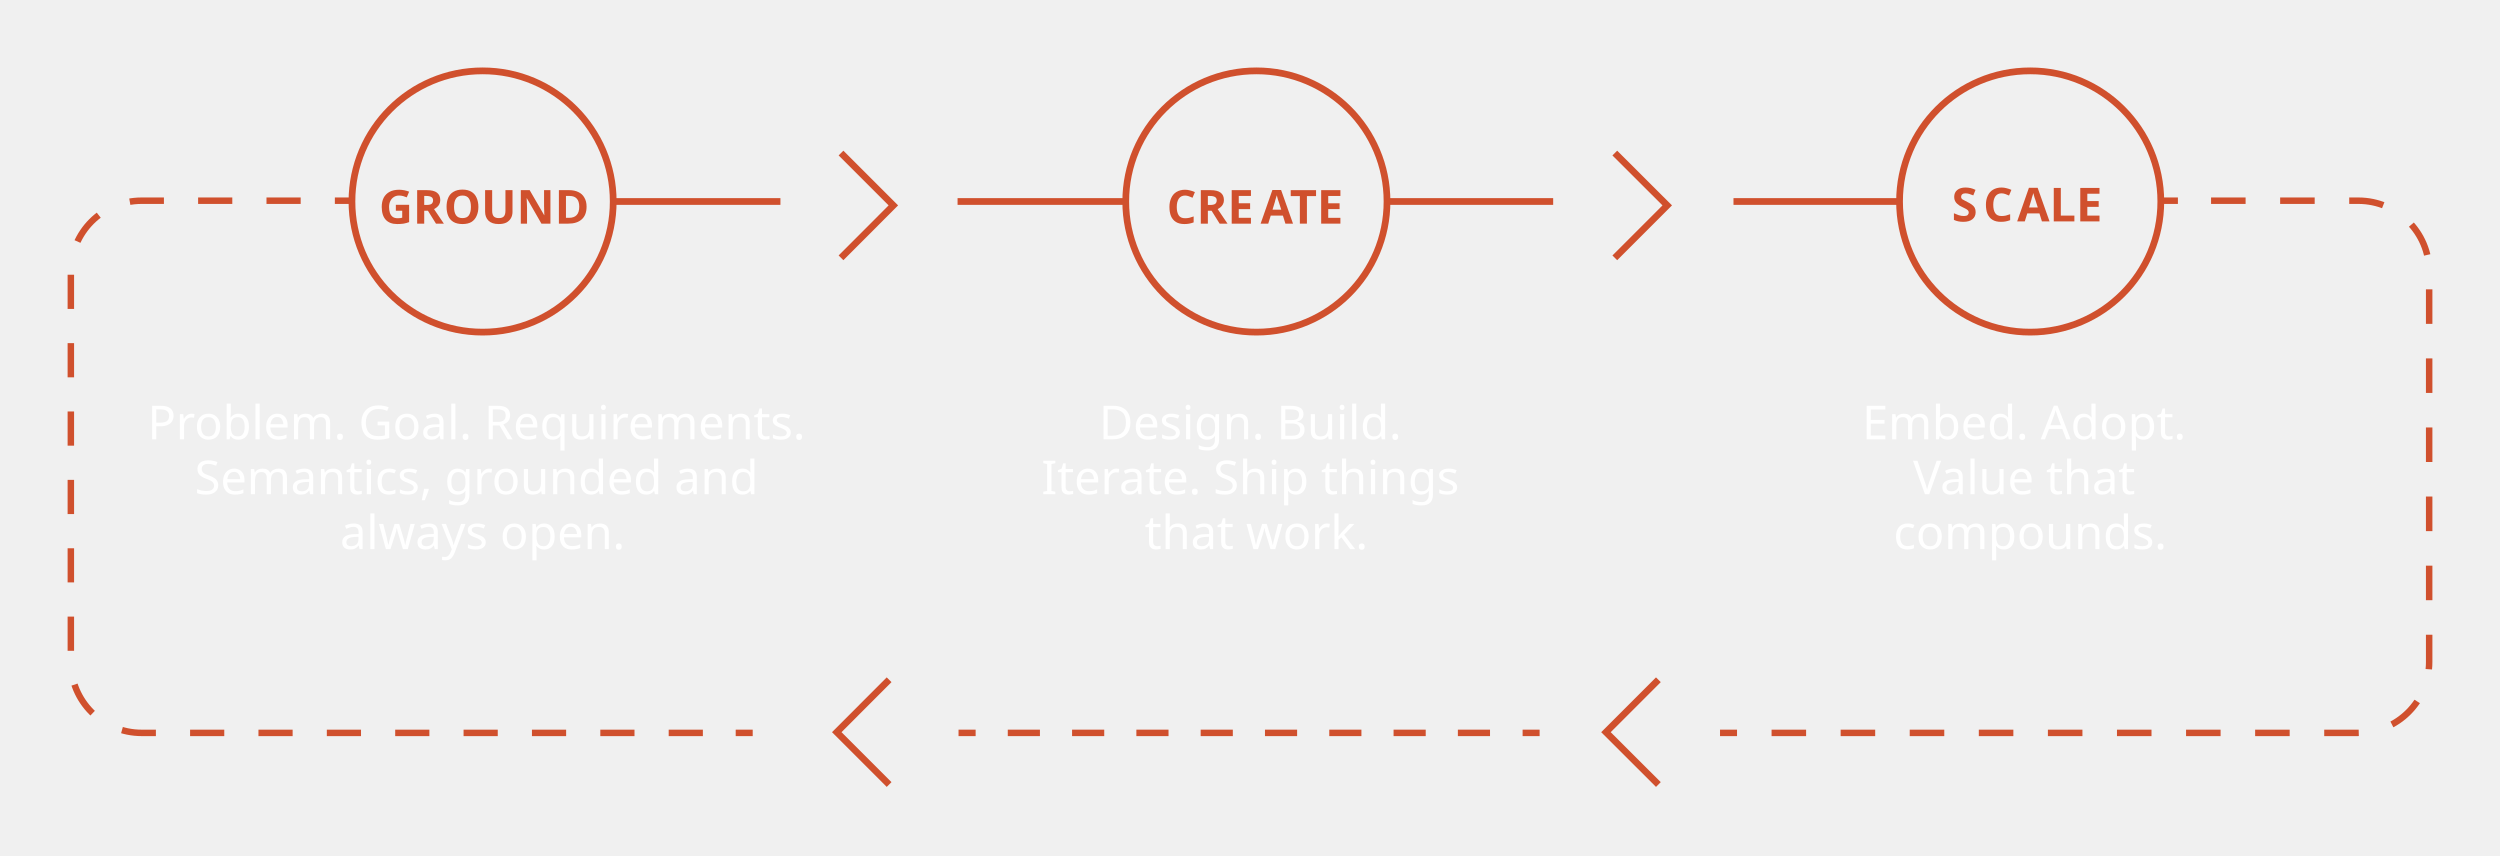
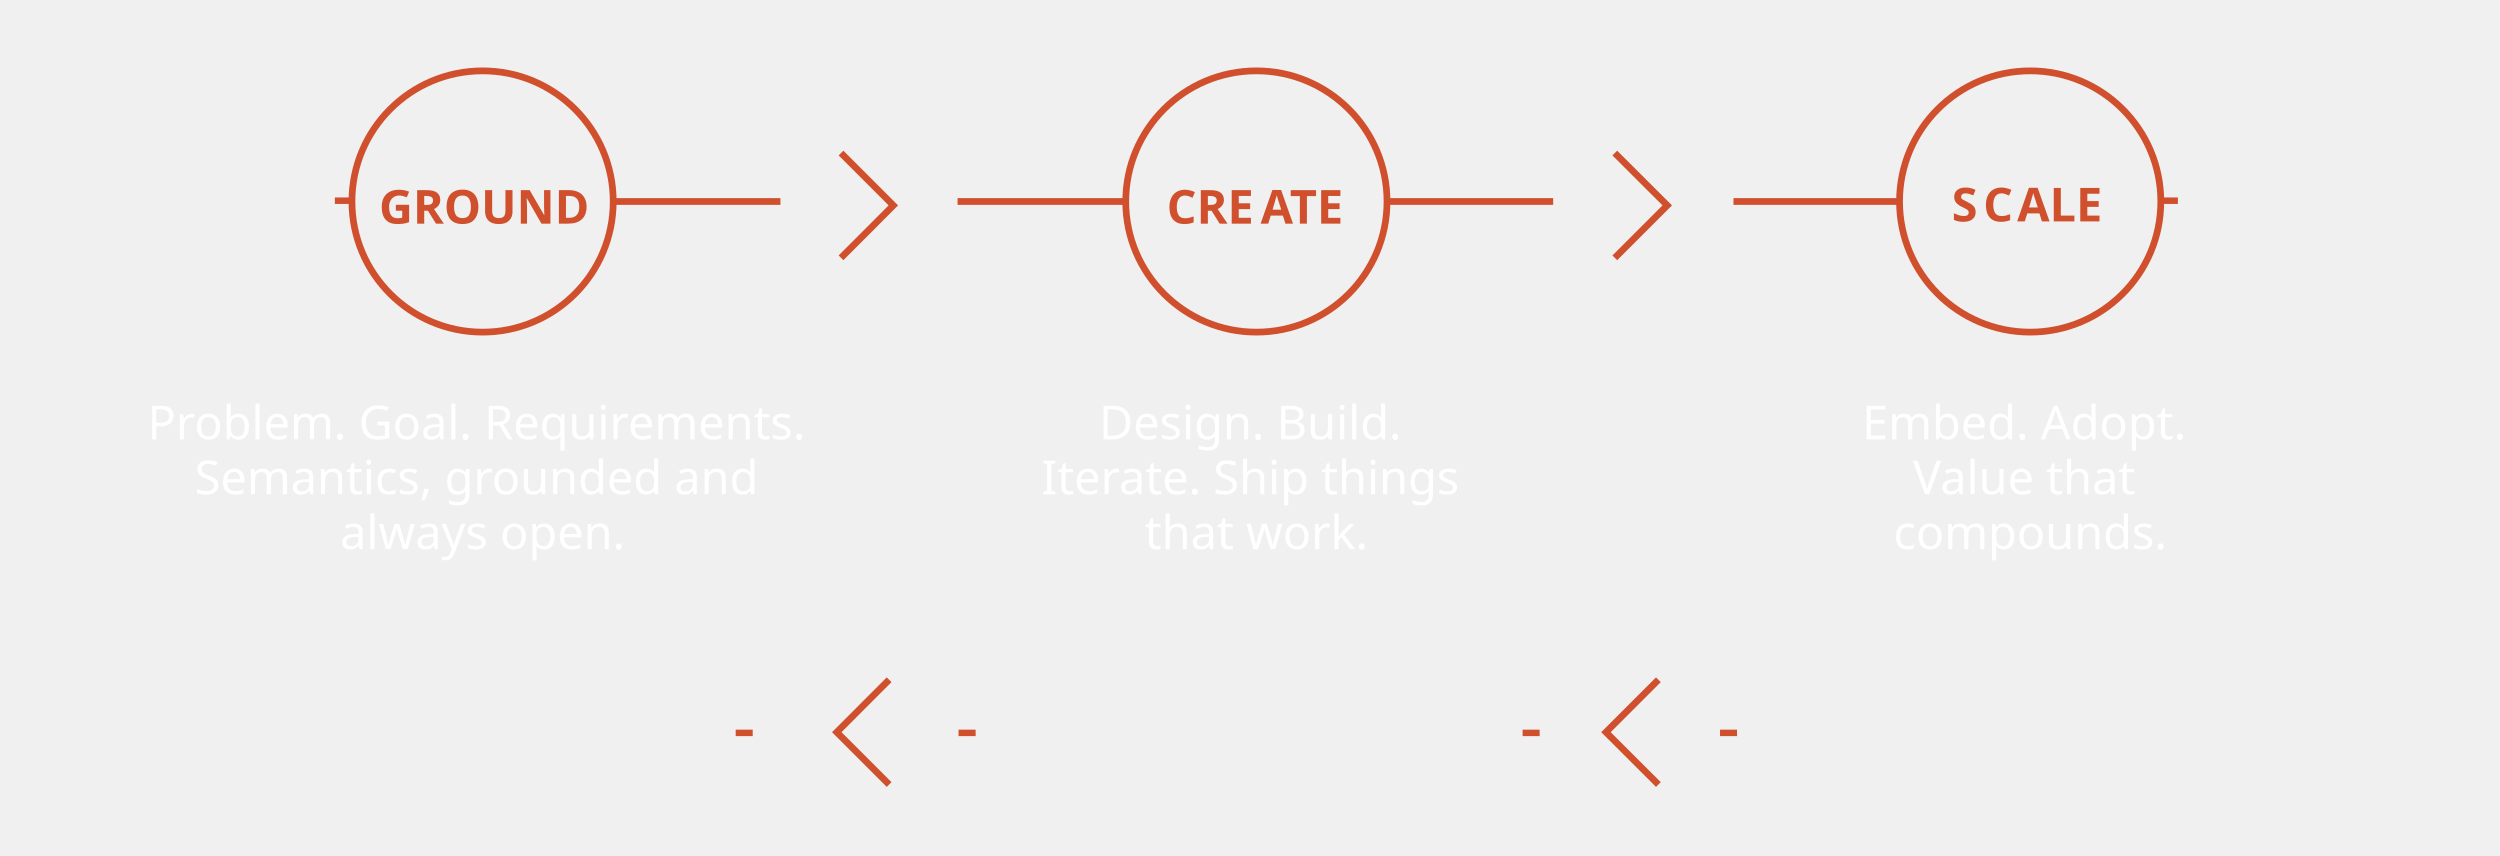
<svg xmlns="http://www.w3.org/2000/svg" id="Layer_1" viewBox="63.481 92.199 282.277 96.579">
-   <defs />
+   <defs>
+     <mask id="mask-return-arc-right" maskUnits="userSpaceOnUse">
+       <path id="reveal-arc-right" d="M263.51,174.95h66.25c4.42,0,8-3.58,8-8v-44.09c0-4.42-3.58-8-8-8h-18.42" style="fill:none; stroke:#fff; stroke-width:3px; stroke-linecap:round;" />
+     </mask>
+     <mask id="mask-return-middle" maskUnits="userSpaceOnUse">
+       <line id="reveal-middle-dashed" x1="177.27" y1="174.95" x2="233.58" y2="174.95" style="stroke:#fff; stroke-width:3px; stroke-linecap:round;" />
+     </mask>
+     <mask id="mask-return-arc-left" maskUnits="userSpaceOnUse">
+       <path id="reveal-arc-left" d="M97.43,114.86h-17.95c-4.42,0-8,3.58-8,8v44.09c0,4.42,3.58,8,8,8h65.14" style="fill:none; stroke:#fff; stroke-width:3px; stroke-linecap:round;" />
+     </mask>
+   </defs>
  <line class="path-return" x1="257.69" y1="174.95" x2="259.61" y2="174.95" style="fill:none; stroke:#d0502d; stroke-miterlimit:10; stroke-width:.73px;" />
-   <path class="path-return" d="M263.51,174.95h66.25c4.42,0,8-3.58,8-8v-44.09c0-4.42-3.58-8-8-8h-18.42" style="fill:none; stroke:#d0502d; stroke-dasharray:3.9 3.9; stroke-miterlimit:10; stroke-width:.73px;" />
+   <path class="path-return" mask="url(#mask-return-arc-right)" d="M263.51,174.95h66.25c4.42,0,8-3.58,8-8v-44.09c0-4.42-3.58-8-8-8h-18.42" style="fill:none; stroke:#d0502d; stroke-dasharray:3.9 3.9; stroke-miterlimit:10; stroke-width:.73px;" />
  <line class="path-return" x1="309.39" y1="114.86" x2="307.47" y2="114.86" style="fill:none; stroke:#d0502d; stroke-miterlimit:10; stroke-width:.73px;" />
  <line class="path-return" x1="171.71" y1="174.95" x2="173.64" y2="174.95" style="fill:none; stroke:#d0502d; stroke-miterlimit:10; stroke-width:.73px;" />
-   <line class="path-return" x1="177.27" y1="174.95" x2="233.58" y2="174.95" style="fill:none; stroke:#d0502d; stroke-dasharray:3.63 3.63; stroke-miterlimit:10; stroke-width:.73px;" />
+   <line class="path-return" mask="url(#mask-return-middle)" x1="177.27" y1="174.95" x2="233.58" y2="174.95" style="fill:none; stroke:#d0502d; stroke-dasharray:3.63 3.63; stroke-miterlimit:10; stroke-width:.73px;" />
  <line class="path-return" x1="235.4" y1="174.95" x2="237.32" y2="174.95" style="fill:none; stroke:#d0502d; stroke-miterlimit:10; stroke-width:.73px;" />
  <line class="path-return" x1="103.21" y1="114.86" x2="101.29" y2="114.86" style="fill:none; stroke:#d0502d; stroke-miterlimit:10; stroke-width:.73px;" />
-   <path class="path-return" d="M97.43,114.86h-17.95c-4.42,0-8,3.58-8,8v44.09c0,4.42,3.58,8,8,8h65.14" style="fill:none; stroke:#d0502d; stroke-dasharray:3.86 3.86; stroke-miterlimit:10; stroke-width:.73px;" />
+   <path class="path-return" mask="url(#mask-return-arc-left)" d="M97.43,114.86h-17.95c-4.42,0-8,3.58-8,8v44.09c0,4.42,3.58,8,8,8h65.14" style="fill:none; stroke:#d0502d; stroke-dasharray:3.86 3.86; stroke-miterlimit:10; stroke-width:.73px;" />
  <line class="path-return" x1="146.55" y1="174.95" x2="148.47" y2="174.95" style="fill:none; stroke:#d0502d; stroke-miterlimit:10; stroke-width:.73px;" />
  <line class="line-ground-create" x1="132.72" y1="114.95" x2="151.6" y2="114.95" style="fill:none; stroke:#d0502d; stroke-miterlimit:10; stroke-width:.76px;" />
  <line class="line-ground-create" x1="171.6" y1="114.95" x2="190.48" y2="114.95" style="fill:none; stroke:#d0502d; stroke-miterlimit:10; stroke-width:.76px;" />
  <line class="line-create-scale" x1="220.09" y1="114.95" x2="238.85" y2="114.95" style="fill:none; stroke:#d0502d; stroke-miterlimit:10; stroke-width:.76px;" />
  <line class="line-create-scale" x1="259.21" y1="114.95" x2="278.16" y2="114.95" style="fill:none; stroke:#d0502d; stroke-miterlimit:10; stroke-width:.76px;" />
  <polyline class="line-create-scale" points="245.81 109.48 251.73 115.39 245.81 121.31" style="fill:none; stroke:#d0502d; stroke-miterlimit:10; stroke-width:.76px;" />
  <circle id="circle-ground" cx="117.97" cy="114.95" r="14.75" style="fill:none; stroke:#d0502d; stroke-miterlimit:10; stroke-width:.76px;" />
  <polyline class="line-ground-create" points="158.44 109.48 164.35 115.39 158.44 121.31" style="fill:none; stroke:#d0502d; stroke-miterlimit:10; stroke-width:.76px;" />
  <polyline class="path-return" points="163.87 180.78 157.96 174.87 163.87 168.95" style="fill:none; stroke:#d0502d; stroke-miterlimit:10; stroke-width:.76px;" />
  <polyline class="path-return" points="250.73 180.78 244.81 174.87 250.73 168.95" style="fill:none; stroke:#d0502d; stroke-miterlimit:10; stroke-width:.76px;" />
  <text id="label-ground" transform="translate(106.27 117.45)" style="fill:#d0502d; font-family:Manrope-ExtraBold, Manrope; font-size:5.29px; font-weight:700;">
    <tspan x="0" y="0">GROUND</tspan>
  </text>
  <circle id="circle-create" cx="205.34" cy="114.95" r="14.75" style="fill:none; stroke:#d0502d; stroke-miterlimit:10; stroke-width:.76px;" />
  <text id="label-create" transform="translate(195.21 117.45)" style="fill:#d0502d; font-family:Manrope-ExtraBold, Manrope; font-size:5.29px; font-weight:700;">
    <tspan x="0" y="0">CRE</tspan>
    <tspan x="10.61" y="0" style="letter-spacing:-.06em;">A</tspan>
    <tspan x="13.9" y="0">TE</tspan>
  </text>
  <circle id="circle-scale" cx="292.71" cy="114.95" r="14.75" style="fill:none; stroke:#d0502d; stroke-miterlimit:10; stroke-width:.76px;" />
  <text id="label-scale" transform="translate(283.85 117.2)" style="fill:#d0502d; font-family:Manrope-ExtraBold, Manrope; font-size:5.29px; font-weight:700;">
    <tspan x="0" y="0">S</tspan>
    <tspan x="3.55" y="0" style="letter-spacing:-.02em;">C</tspan>
    <tspan x="7.39" y="0">ALE</tspan>
  </text>
  <g id="desc-scale">
    <text x="292.71" y="141.8" text-anchor="middle" style="fill:#fff; font-family:Manrope-Medium, Manrope; font-size:5.29px; font-weight:500;">
      <tspan x="292.71" dy="0">Embed. Adopt.</tspan>
      <tspan x="292.71" dy="6.2">Value that</tspan>
      <tspan x="292.71" dy="6.2">compounds.</tspan>
    </text>
  </g>
  <g id="desc-create">
    <text x="205.34" y="141.8" text-anchor="middle" style="fill:#fff; font-family:Manrope-Medium, Manrope; font-size:5.29px; font-weight:500;">
      <tspan x="205.34" dy="0">Design. Build.</tspan>
      <tspan x="205.34" dy="6.2">Iterate. Ship things</tspan>
      <tspan x="205.34" dy="6.2">that work.</tspan>
    </text>
  </g>
  <g id="desc-ground">
    <text x="117.97" y="141.8" text-anchor="middle" style="fill:#fff; font-family:Manrope-Medium, Manrope; font-size:5.29px; font-weight:500;">
      <tspan x="117.97" dy="0">Problem. Goal. Requirements.</tspan>
      <tspan x="117.97" dy="6.2">Semantics, grounded and</tspan>
      <tspan x="117.97" dy="6.2">always open.</tspan>
    </text>
  </g>
</svg>
